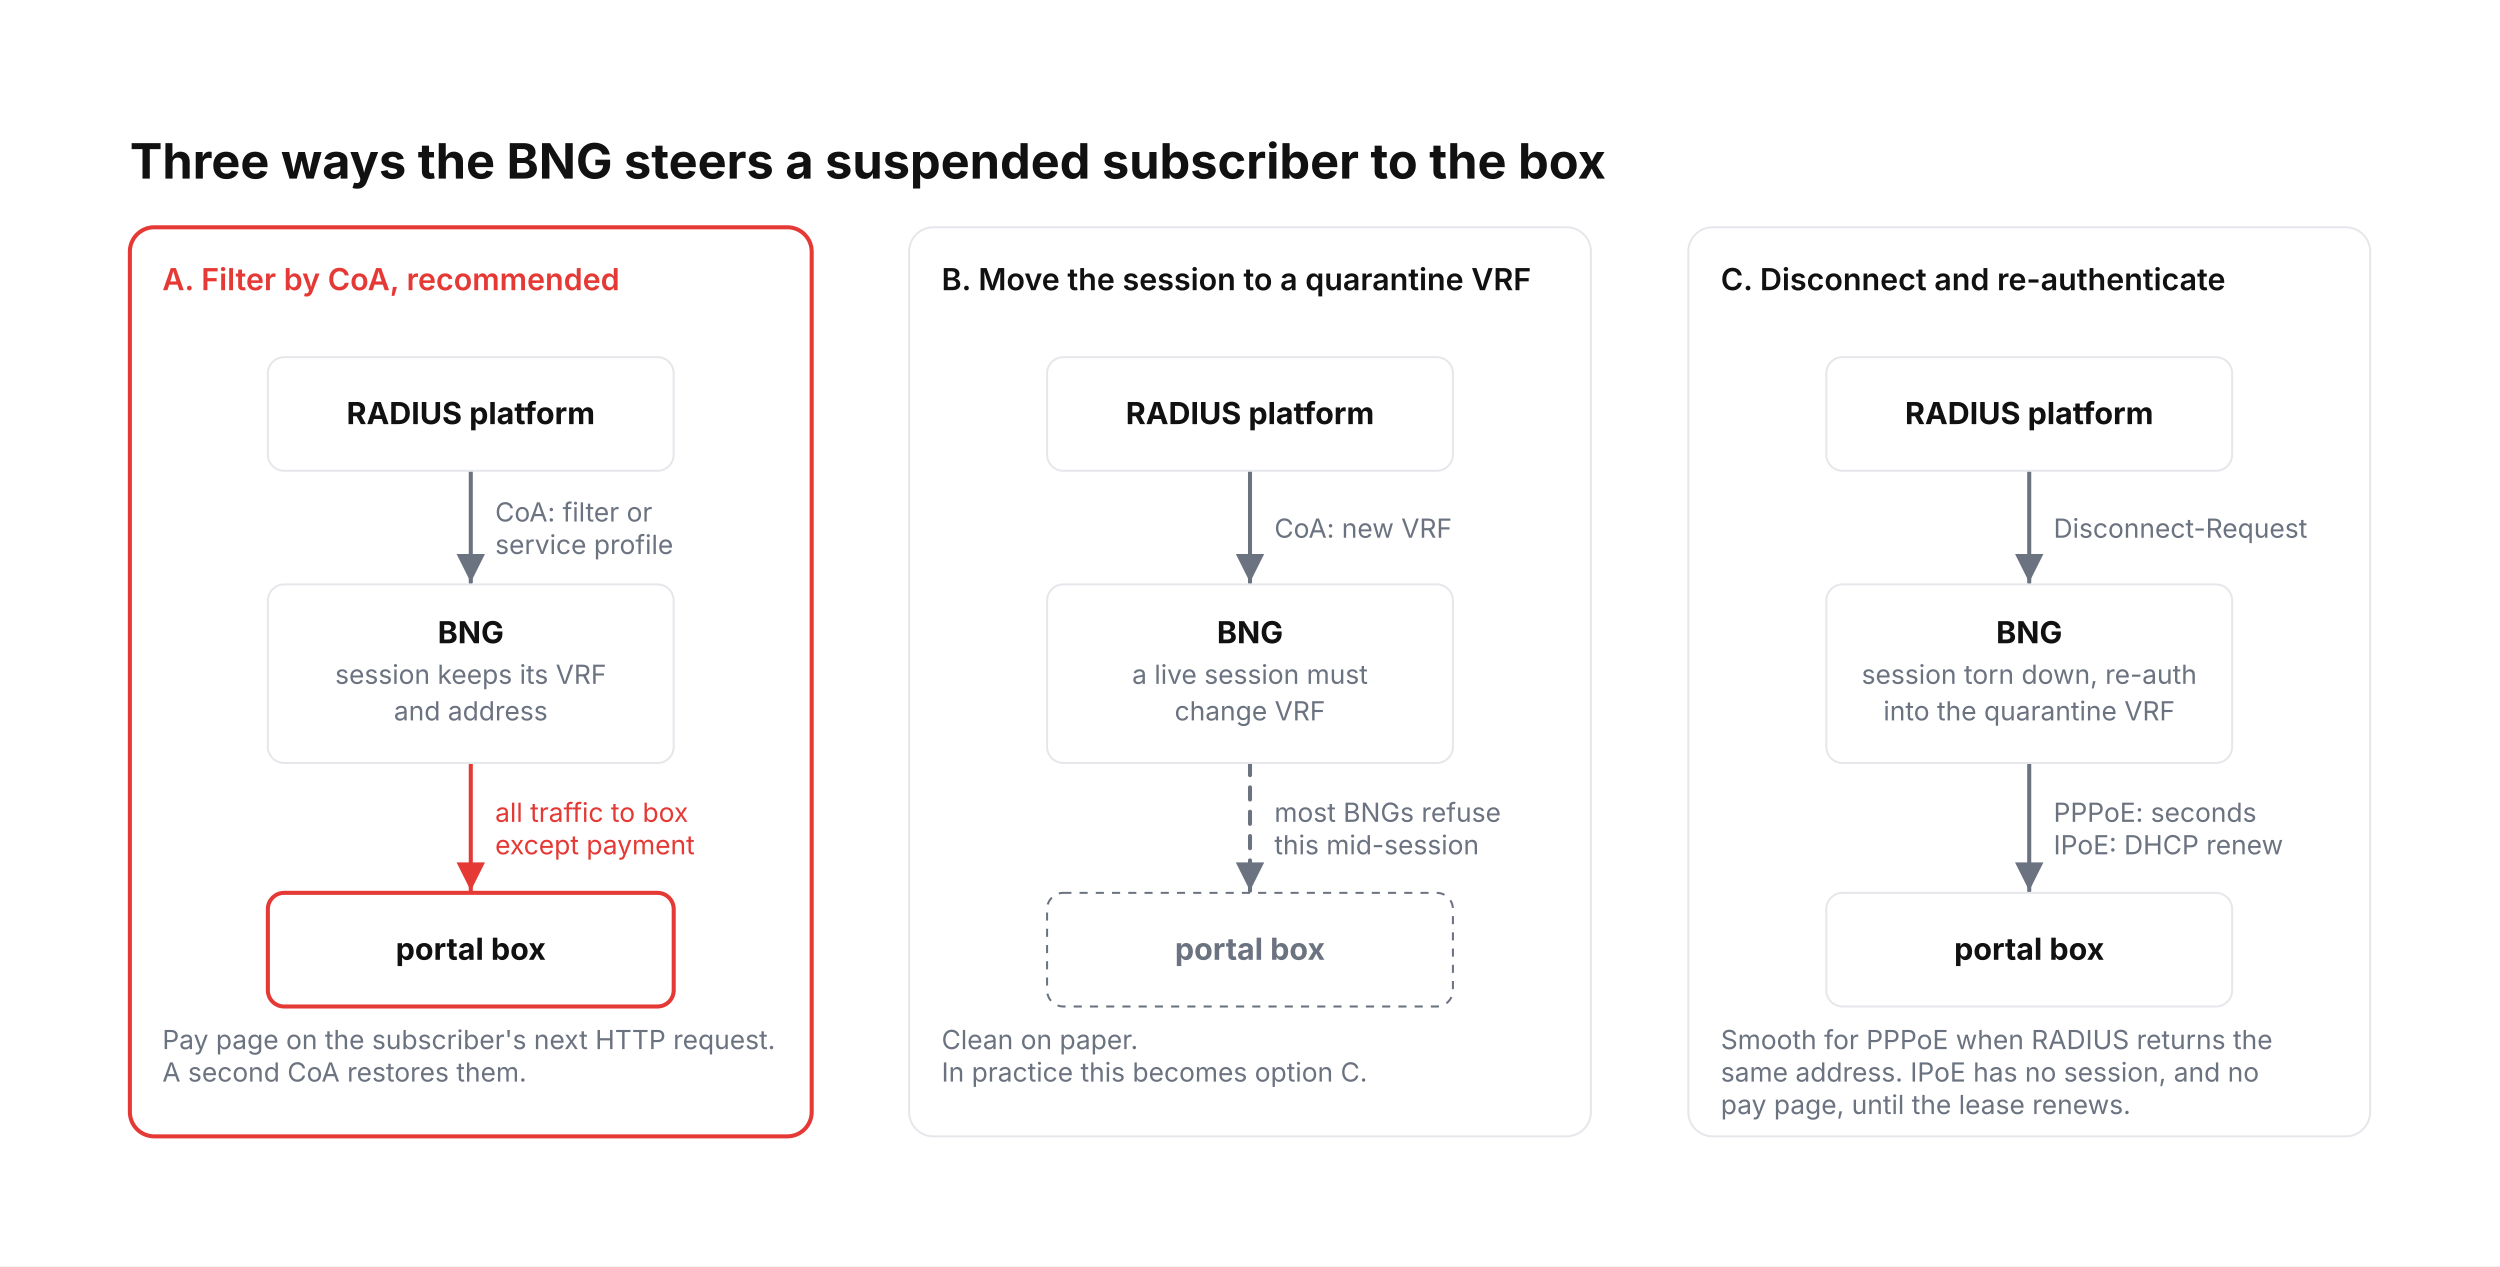
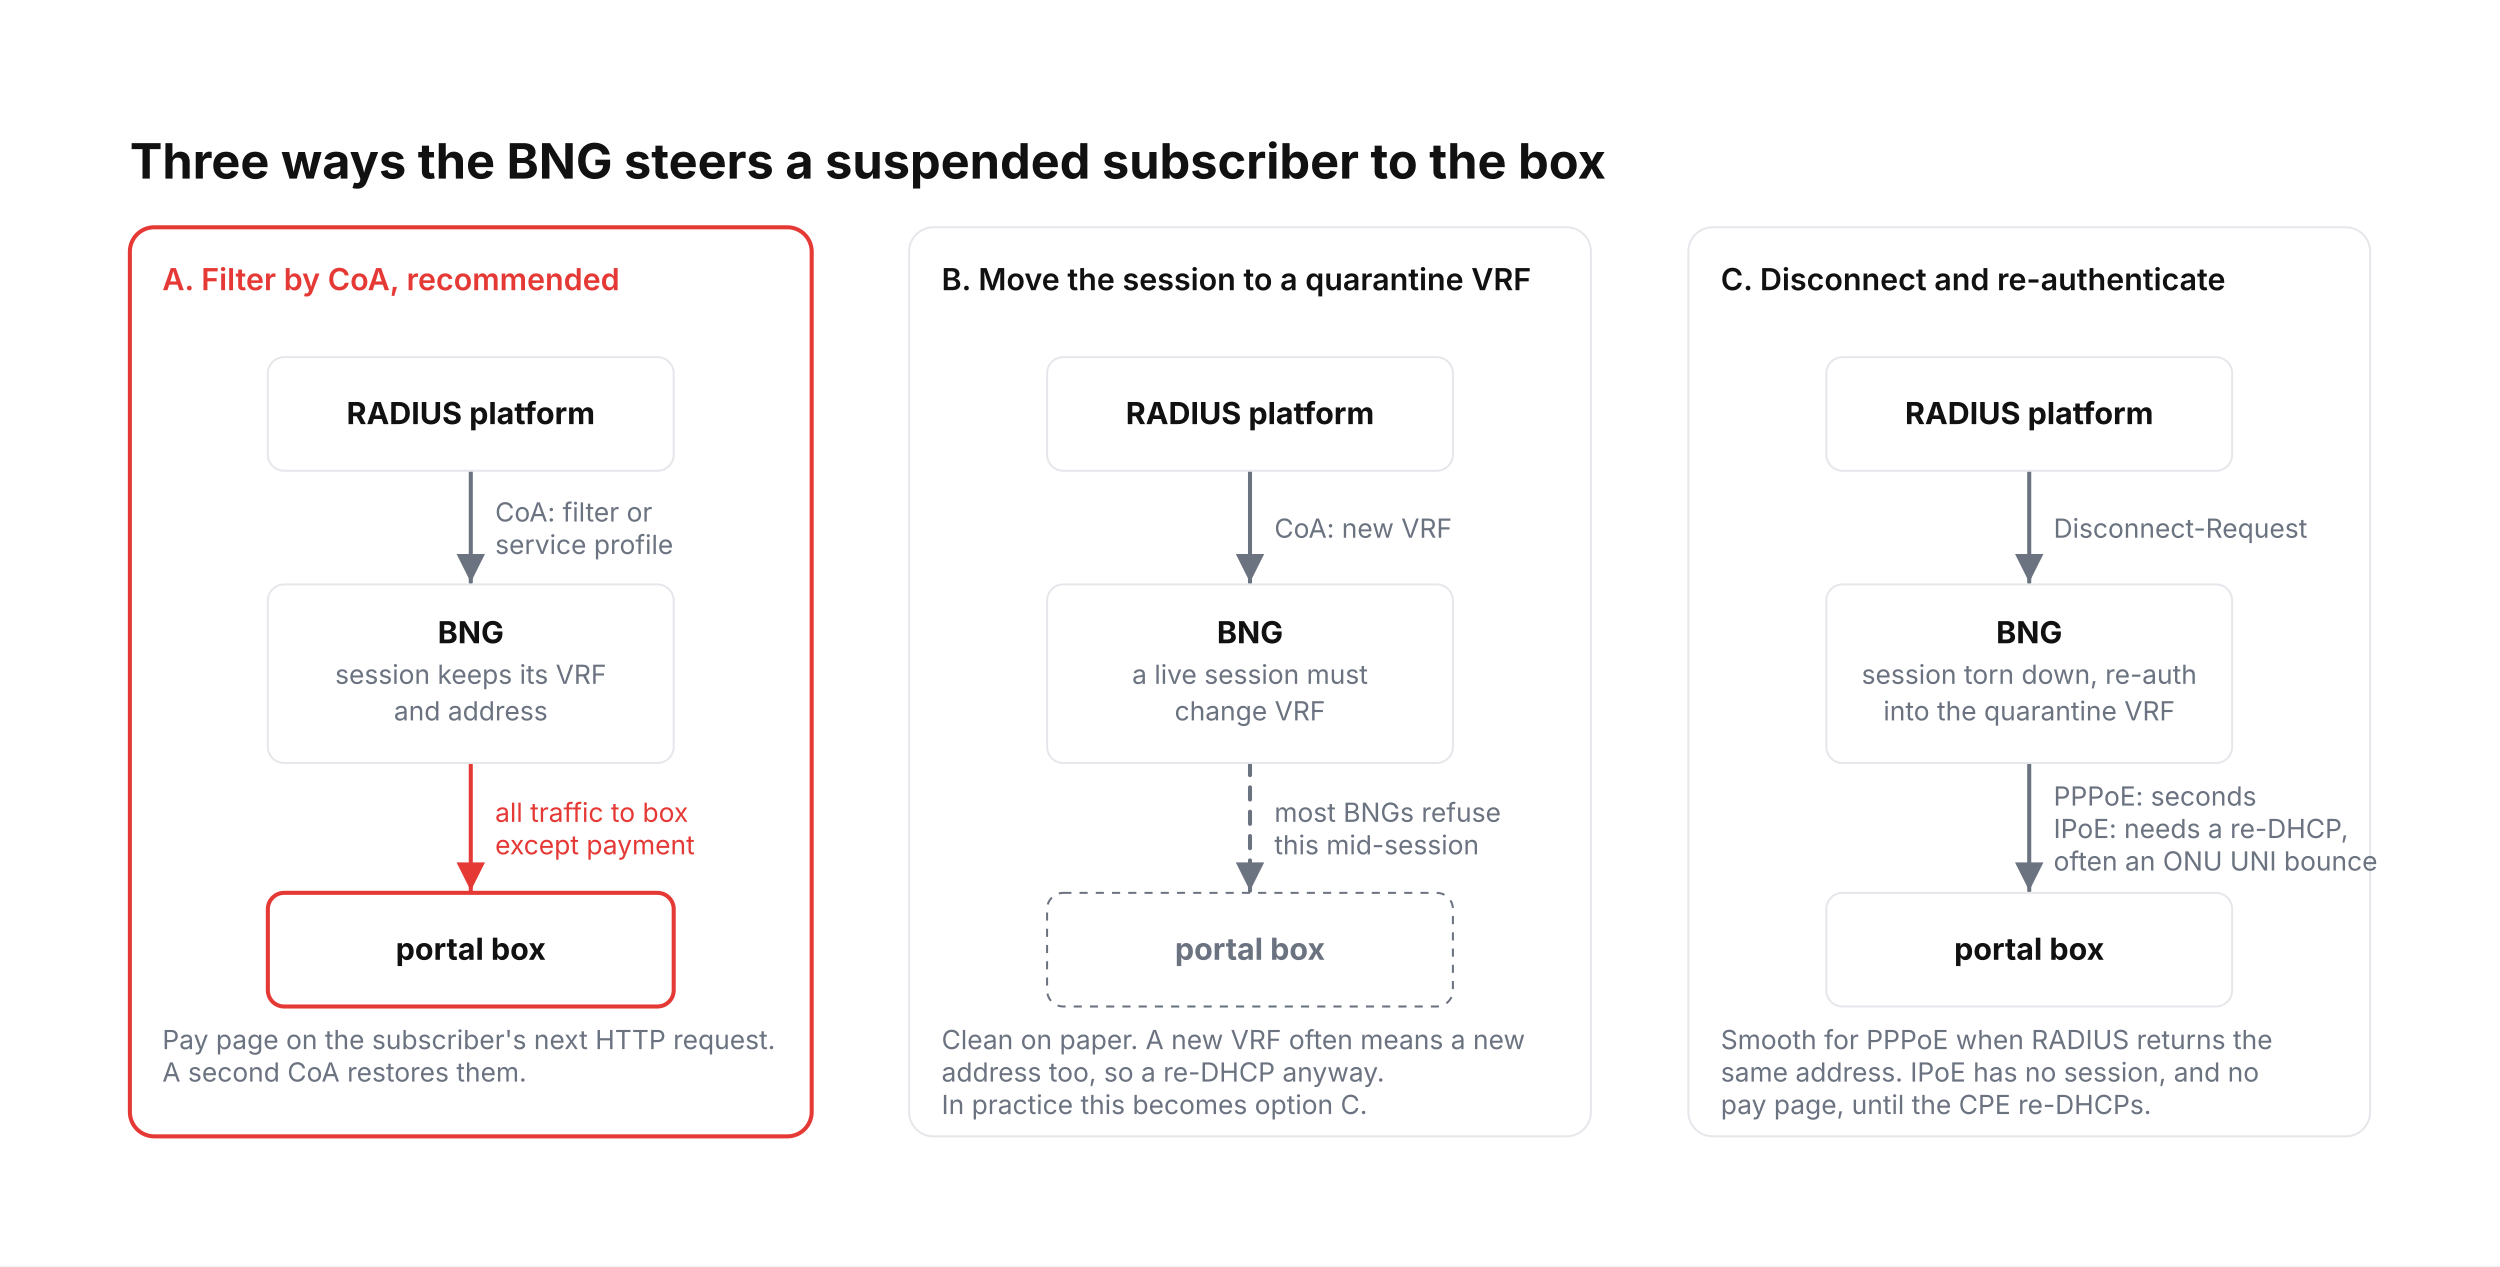
- <svg xmlns="http://www.w3.org/2000/svg" viewBox="0 0 1232 624" width="1232" height="624" role="img" aria-label="Three ways the BNG steers a suspended subscriber to the portal box. A, recommended: a CoA applies a filter or service profile and the session keeps its VRF and address. B: a CoA moves the session to a quarantine VRF, which most BNGs refuse mid-session. C: a Disconnect-Request, then re-authentication into the quarantine VRF, in seconds for PPPoE and after the DHCP lease renews for IPoE.">
+ <svg xmlns="http://www.w3.org/2000/svg" viewBox="0 0 1232 624" width="1232" height="624" role="img" aria-label="Three ways the BNG steers a suspended subscriber to the portal box. A, recommended: a CoA applies a filter or service profile and the session keeps its VRF and address. B: a CoA moves the session to a quarantine VRF, which most BNGs refuse mid-session. C: a Disconnect-Request, then re-authentication into the quarantine VRF, in seconds for PPPoE, and for IPoE after a re-DHCP, usually forced by bouncing the ONU UNI port.">
  <defs>
    <marker id="head-grey" viewBox="0 0 10 10" refX="10" refY="5" markerWidth="7" markerHeight="7" orient="auto-start-reverse">
      <path d="M0 0 L10 5 L0 10 z" fill="#6B7280" />
    </marker>
    <marker id="head-red" viewBox="0 0 10 10" refX="10" refY="5" markerWidth="7" markerHeight="7" orient="auto-start-reverse">
      <path d="M0 0 L10 5 L0 10 z" fill="#E53935" />
    </marker>
  </defs>
  <rect x="0" y="0" width="1232" height="624" fill="#FFFFFF" />
  <g font-family="Inter, system-ui, -apple-system, 'Segoe UI', sans-serif">
    <text x="64" y="88" font-size="24" font-weight="700" fill="#111111">Three ways the BNG steers a suspended subscriber to the box</text>
    <rect x="64" y="112" width="336" height="448" rx="12" fill="#FFFFFF" stroke="#E53935" stroke-width="2" />
    <rect x="448" y="112" width="336" height="448" rx="12" fill="#FFFFFF" stroke="#E5E7EB" stroke-width="1" />
    <rect x="832" y="112" width="336" height="448" rx="12" fill="#FFFFFF" stroke="#E5E7EB" stroke-width="1" />
    <g font-size="15" font-weight="600">
      <text x="80" y="143" fill="#E53935">A. Filter by CoA, recommended</text>
      <text x="464" y="143" fill="#111111">B. Move the session to a quarantine VRF</text>
      <text x="848" y="143" fill="#111111">C. Disconnect and re-authenticate</text>
    </g>
    <g fill="none" stroke="#6B7280" stroke-width="2" stroke-linecap="round">
      <line x1="232" y1="232" x2="232" y2="287" marker-end="url(#head-grey)" />
      <line x1="616" y1="232" x2="616" y2="287" marker-end="url(#head-grey)" />
      <line x1="616" y1="376" x2="616" y2="439" stroke-dasharray="6 6" marker-end="url(#head-grey)" />
      <line x1="1000" y1="232" x2="1000" y2="287" marker-end="url(#head-grey)" />
      <line x1="1000" y1="376" x2="1000" y2="439" marker-end="url(#head-grey)" />
    </g>
    <line x1="232" y1="376" x2="232" y2="439" fill="none" stroke="#E53935" stroke-width="2" stroke-linecap="round" marker-end="url(#head-red)" />
    <g fill="#FFFFFF" stroke="#E5E7EB" stroke-width="1">
      <rect x="132" y="176" width="200" height="56" rx="8" />
      <rect x="132" y="288" width="200" height="88" rx="8" />
      <rect x="516" y="176" width="200" height="56" rx="8" />
      <rect x="516" y="288" width="200" height="88" rx="8" />
      <rect x="900" y="176" width="200" height="56" rx="8" />
      <rect x="900" y="288" width="200" height="88" rx="8" />
      <rect x="900" y="440" width="200" height="56" rx="8" />
    </g>
    <rect x="132" y="440" width="200" height="56" rx="8" fill="#FFFFFF" stroke="#E53935" stroke-width="2" />
    <rect x="516" y="440" width="200" height="56" rx="8" fill="#FFFFFF" stroke="#6B7280" stroke-width="1" stroke-dasharray="4 4" />
    <g font-size="15" text-anchor="middle" fill="#111111">
      <text x="232" y="209" font-weight="700">RADIUS platform</text>
      <text x="616" y="209" font-weight="700">RADIUS platform</text>
      <text x="1000" y="209" font-weight="700">RADIUS platform</text>
      <text x="232" y="317" font-weight="700">BNG</text>
      <text x="232" y="337" font-size="13" fill="#6B7280">session keeps its VRF</text>
      <text x="232" y="355" font-size="13" fill="#6B7280">and address</text>
      <text x="616" y="317" font-weight="700">BNG</text>
      <text x="616" y="337" font-size="13" fill="#6B7280">a live session must</text>
      <text x="616" y="355" font-size="13" fill="#6B7280">change VRF</text>
      <text x="1000" y="317" font-weight="700">BNG</text>
      <text x="1000" y="337" font-size="13" fill="#6B7280">session torn down, re-auth</text>
      <text x="1000" y="355" font-size="13" fill="#6B7280">into the quarantine VRF</text>
      <text x="232" y="473" font-weight="700">portal box</text>
      <text x="616" y="473" font-weight="700" fill="#6B7280">portal box</text>
      <text x="1000" y="473" font-weight="700">portal box</text>
    </g>
    <g font-size="13" fill="#6B7280">
      <text x="244" y="257">CoA: filter or</text>
      <text x="244" y="273">service profile</text>
      <text x="244" y="405" fill="#E53935">all traffic to box</text>
      <text x="244" y="421" fill="#E53935">except payment</text>
      <text x="628" y="265">CoA: new VRF</text>
      <text x="628" y="405">most BNGs refuse</text>
      <text x="628" y="421">this mid-session</text>
      <text x="1012" y="265">Disconnect-Request</text>
-       <text x="1012" y="405">PPPoE: seconds</text>
-       <text x="1012" y="421">IPoE: DHCP renew</text>
+       <text x="1012" y="397">PPPoE: seconds</text>
+       <text x="1012" y="413">IPoE: needs a re-DHCP,</text>
+       <text x="1012" y="429">often an ONU UNI bounce</text>
      <text x="80" y="517">Pay page on the subscriber's next HTTP request.</text>
      <text x="80" y="533">A second CoA restores them.</text>
-       <text x="464" y="517">Clean on paper.</text>
-       <text x="464" y="533">In practice this becomes option C.</text>
+       <text x="464" y="517">Clean on paper. A new VRF often means a new</text>
+       <text x="464" y="533">address too, so a re-DHCP anyway.</text>
+       <text x="464" y="549">In practice this becomes option C.</text>
      <text x="848" y="517">Smooth for PPPoE when RADIUS returns the</text>
      <text x="848" y="533">same address. IPoE has no session, and no</text>
-       <text x="848" y="549">pay page, until the lease renews.</text>
+       <text x="848" y="549">pay page, until the CPE re-DHCPs.</text>
    </g>
  </g>
</svg>
